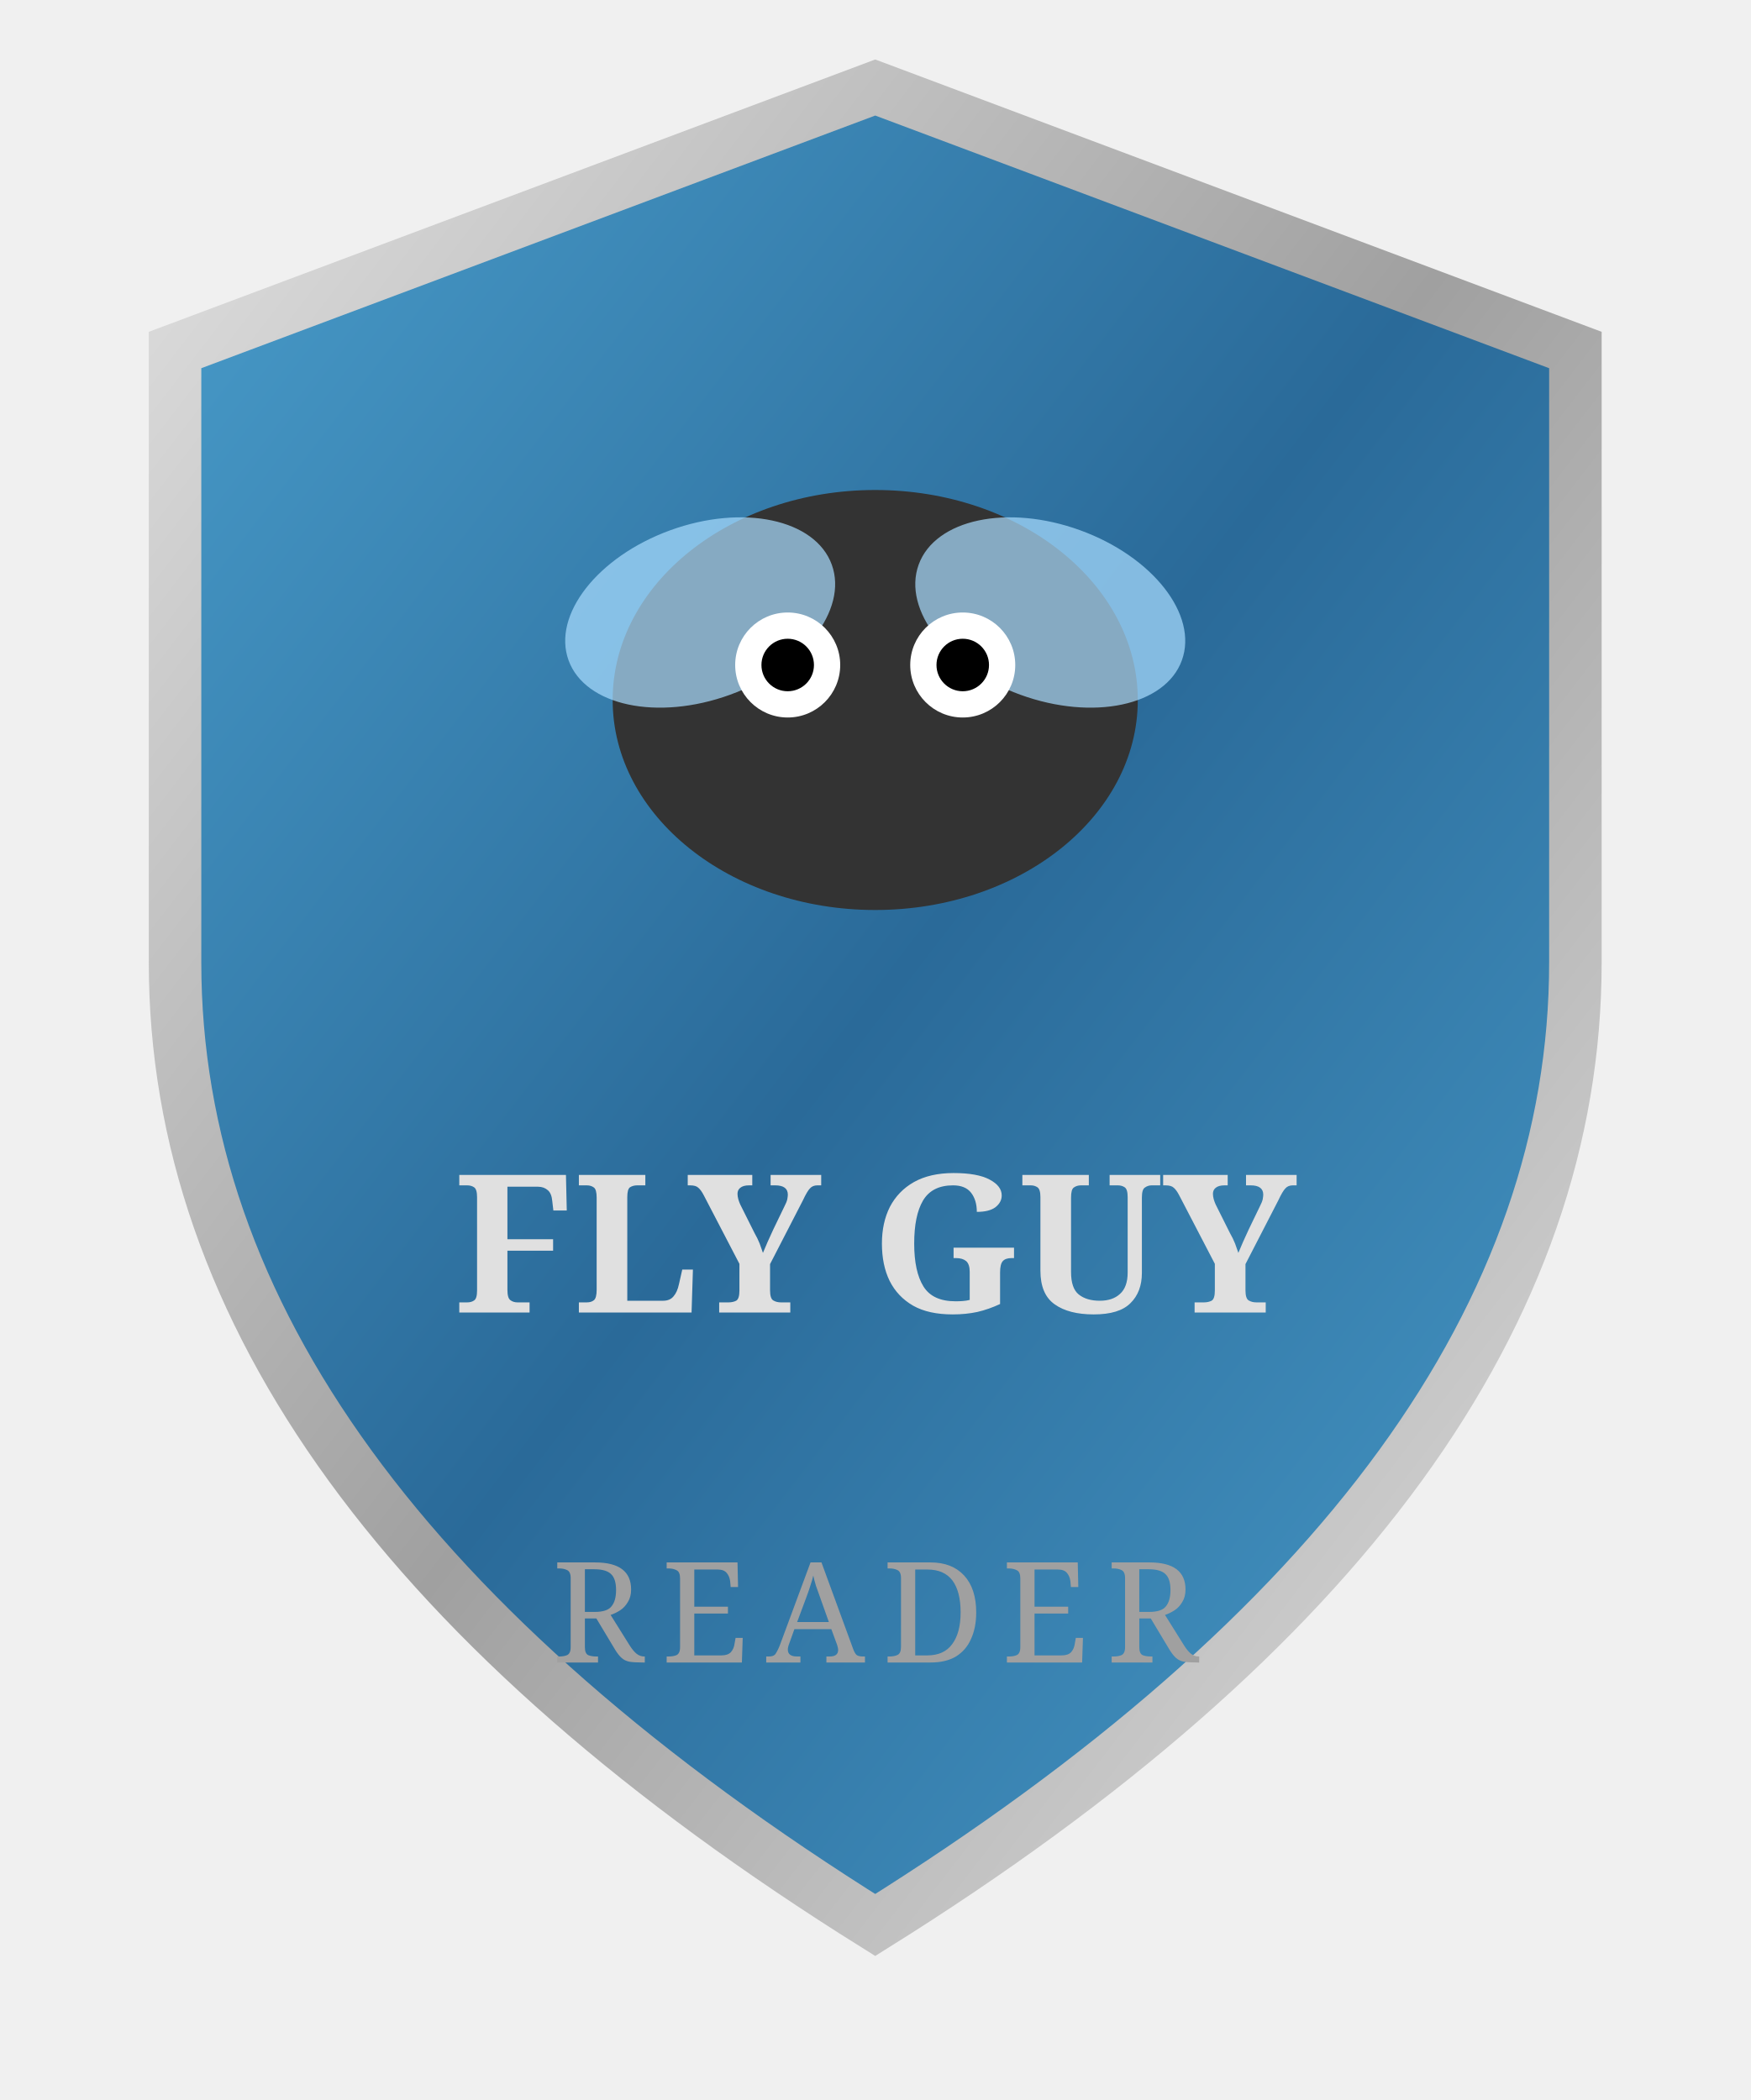
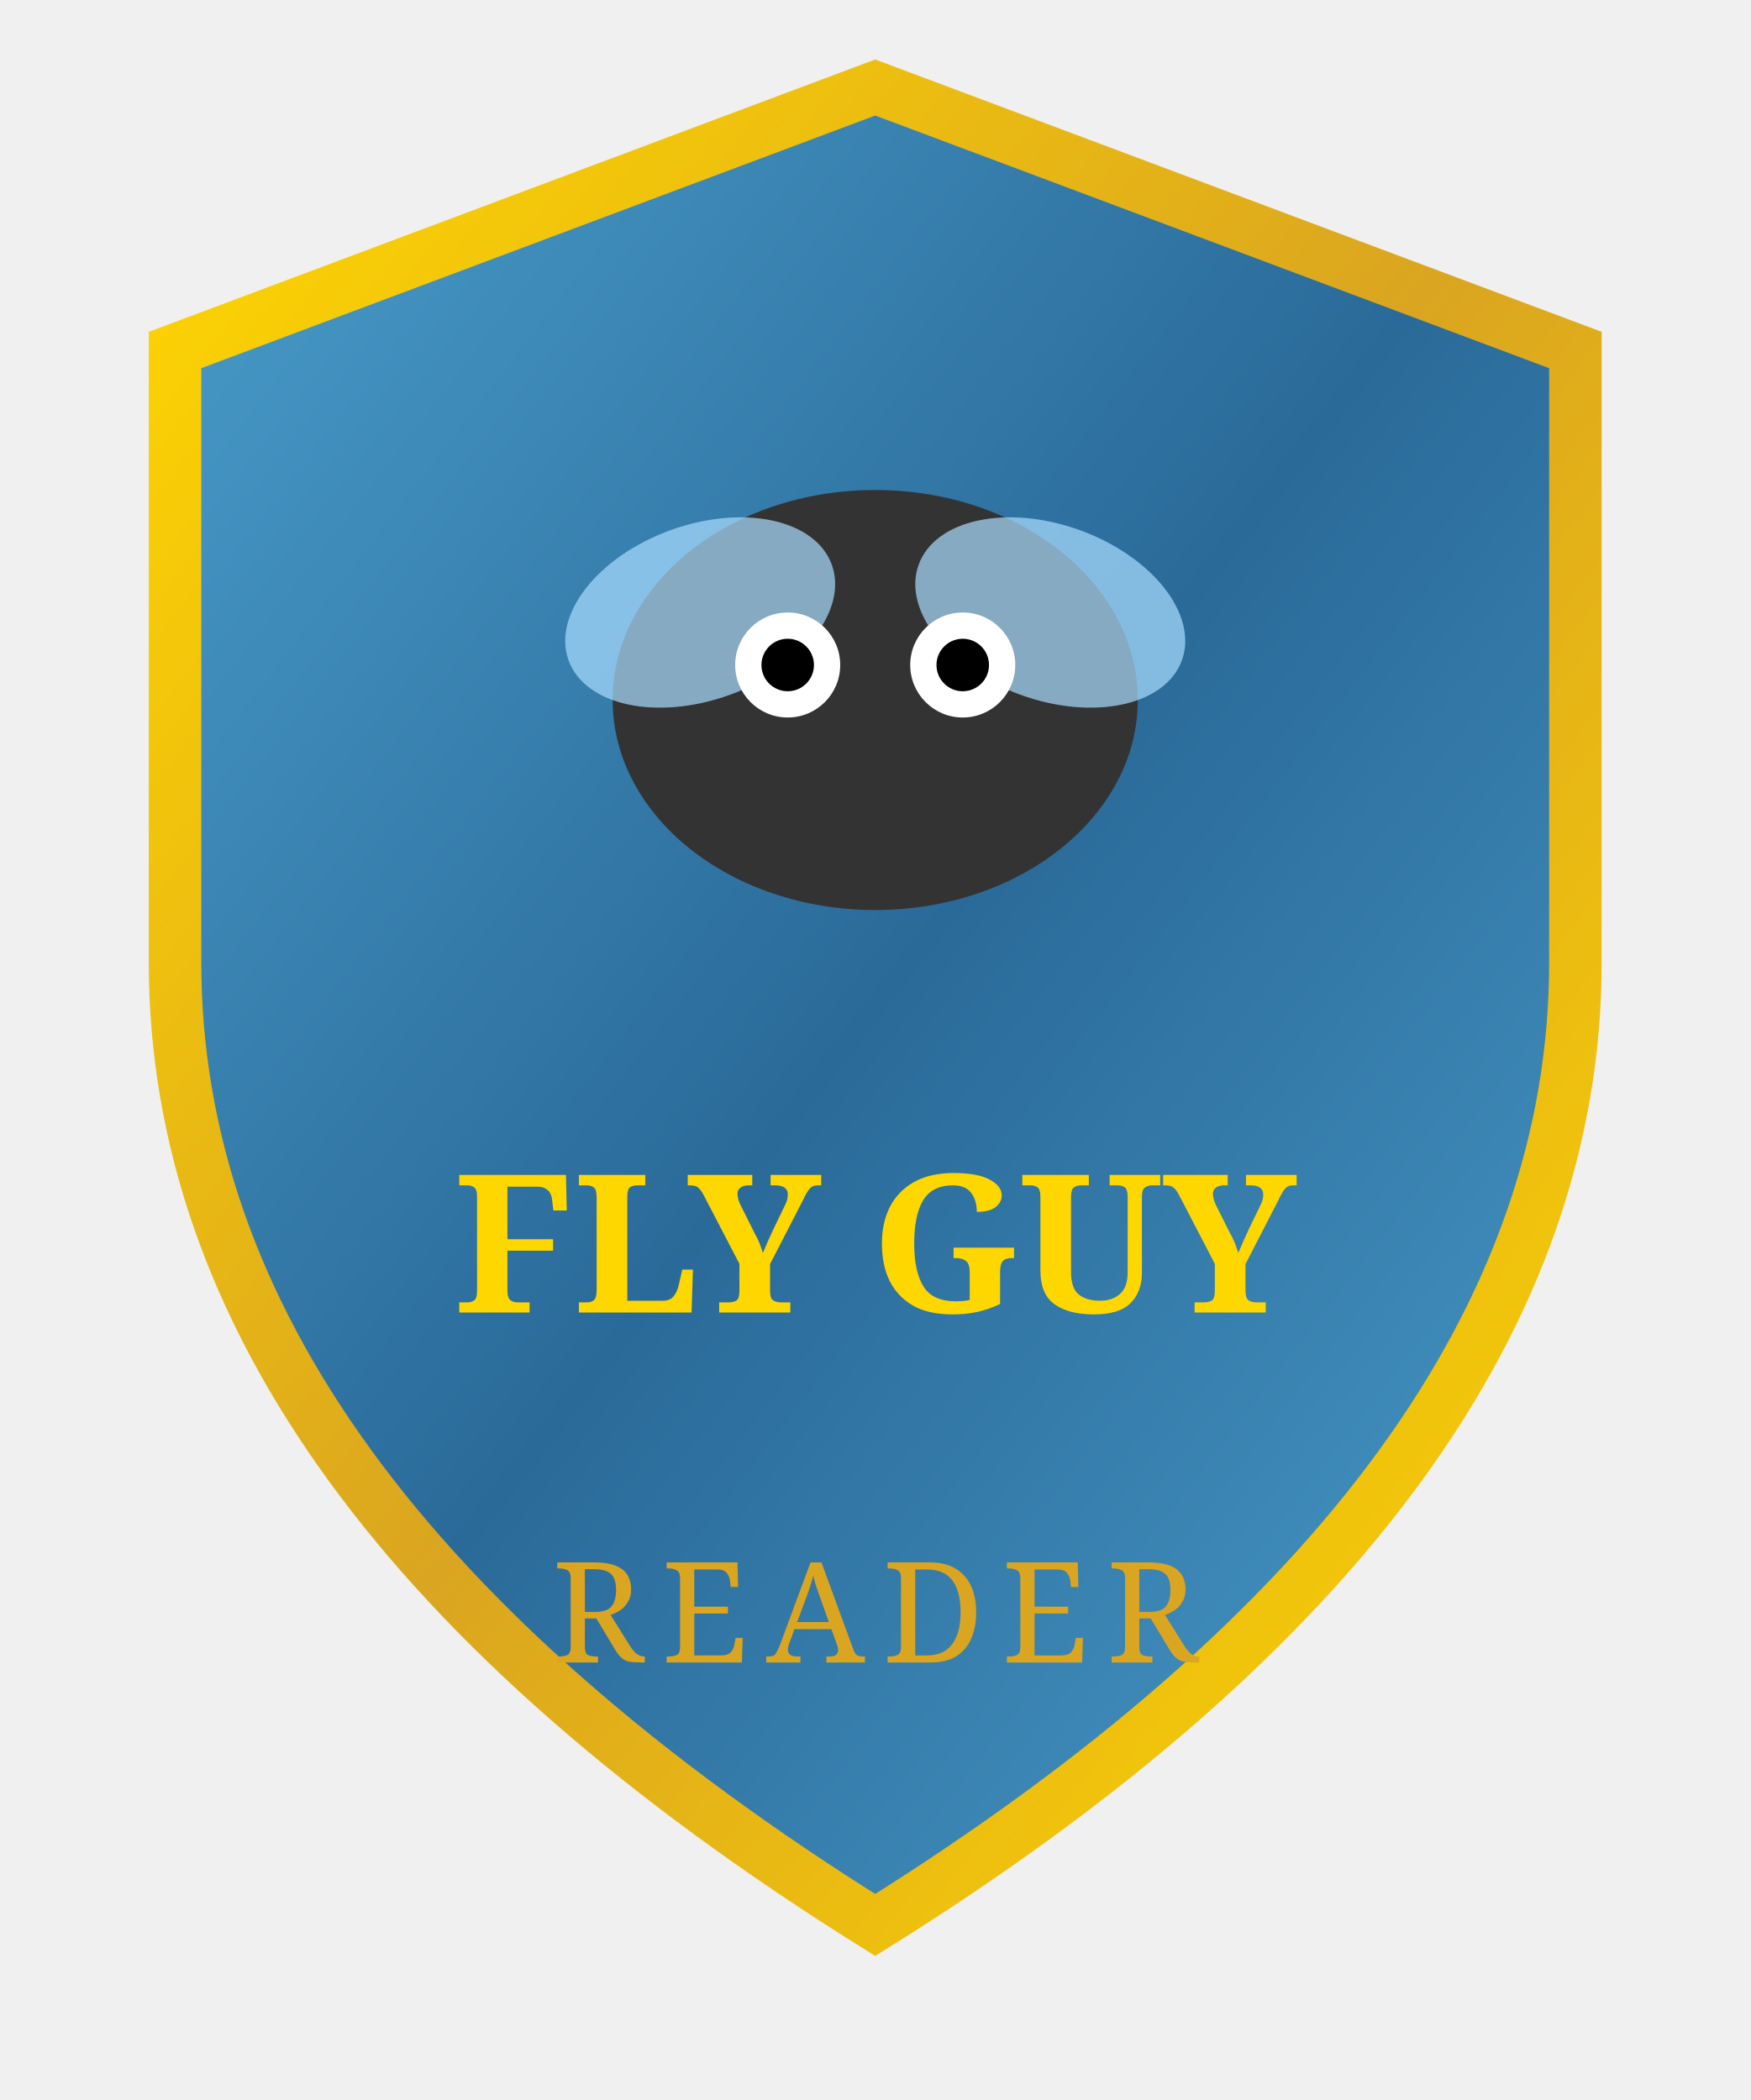
<svg xmlns="http://www.w3.org/2000/svg" viewBox="0 0 100 120">
  <defs>
    <linearGradient id="flyGuyShield" x1="0%" y1="0%" x2="100%" y2="100%">
      <stop offset="0%" style="stop-color:#4a9ecc" />
      <stop offset="50%" style="stop-color:#2a6a99" />
      <stop offset="100%" style="stop-color:#4a9ecc" />
    </linearGradient>
    <linearGradient id="silverBorderFly" x1="0%" y1="0%" x2="100%" y2="100%">
-       <stop offset="0%" style="stop-color:#e0e0e0" />
-       <stop offset="50%" style="stop-color:#a0a0a0" />
-       <stop offset="100%" style="stop-color:#e0e0e0" />
+       <stop offset="0%" style="stop-color:#FFD700" />
+       <stop offset="50%" style="stop-color:#DAA520" />
+       <stop offset="100%" style="stop-color:#FFD700" />
    </linearGradient>
  </defs>
  <path d="M50 5 L90 20 L90 55 Q90 85 50 110 Q10 85 10 55 L10 20 Z" fill="url(#flyGuyShield)" stroke="url(#silverBorderFly)" stroke-width="3" />
  <ellipse cx="50" cy="40" rx="15" ry="12" fill="#333" />
  <ellipse cx="40" cy="35" rx="8" ry="5" fill="#aaddff" opacity="0.7" transform="rotate(-20 40 35)" />
  <ellipse cx="60" cy="35" rx="8" ry="5" fill="#aaddff" opacity="0.7" transform="rotate(20 60 35)" />
  <circle cx="45" cy="38" r="3" fill="#fff" />
  <circle cx="55" cy="38" r="3" fill="#fff" />
  <circle cx="45" cy="38" r="1.5" fill="#000" />
  <circle cx="55" cy="38" r="1.5" fill="#000" />
-   <text x="50" y="75" text-anchor="middle" font-family="Georgia, serif" font-size="11" fill="#e0e0e0" font-weight="bold">FLY GUY</text>
-   <text x="50" y="95" text-anchor="middle" font-family="Georgia, serif" font-size="8" fill="#a0a0a0" letter-spacing="1">READER</text>
+   <text x="50" y="75" text-anchor="middle" font-family="Georgia, serif" font-size="11" fill="#FFD700" font-weight="bold">FLY GUY</text>
+   <text x="50" y="95" text-anchor="middle" font-family="Georgia, serif" font-size="8" fill="#DAA520" letter-spacing="1">READER</text>
</svg>
